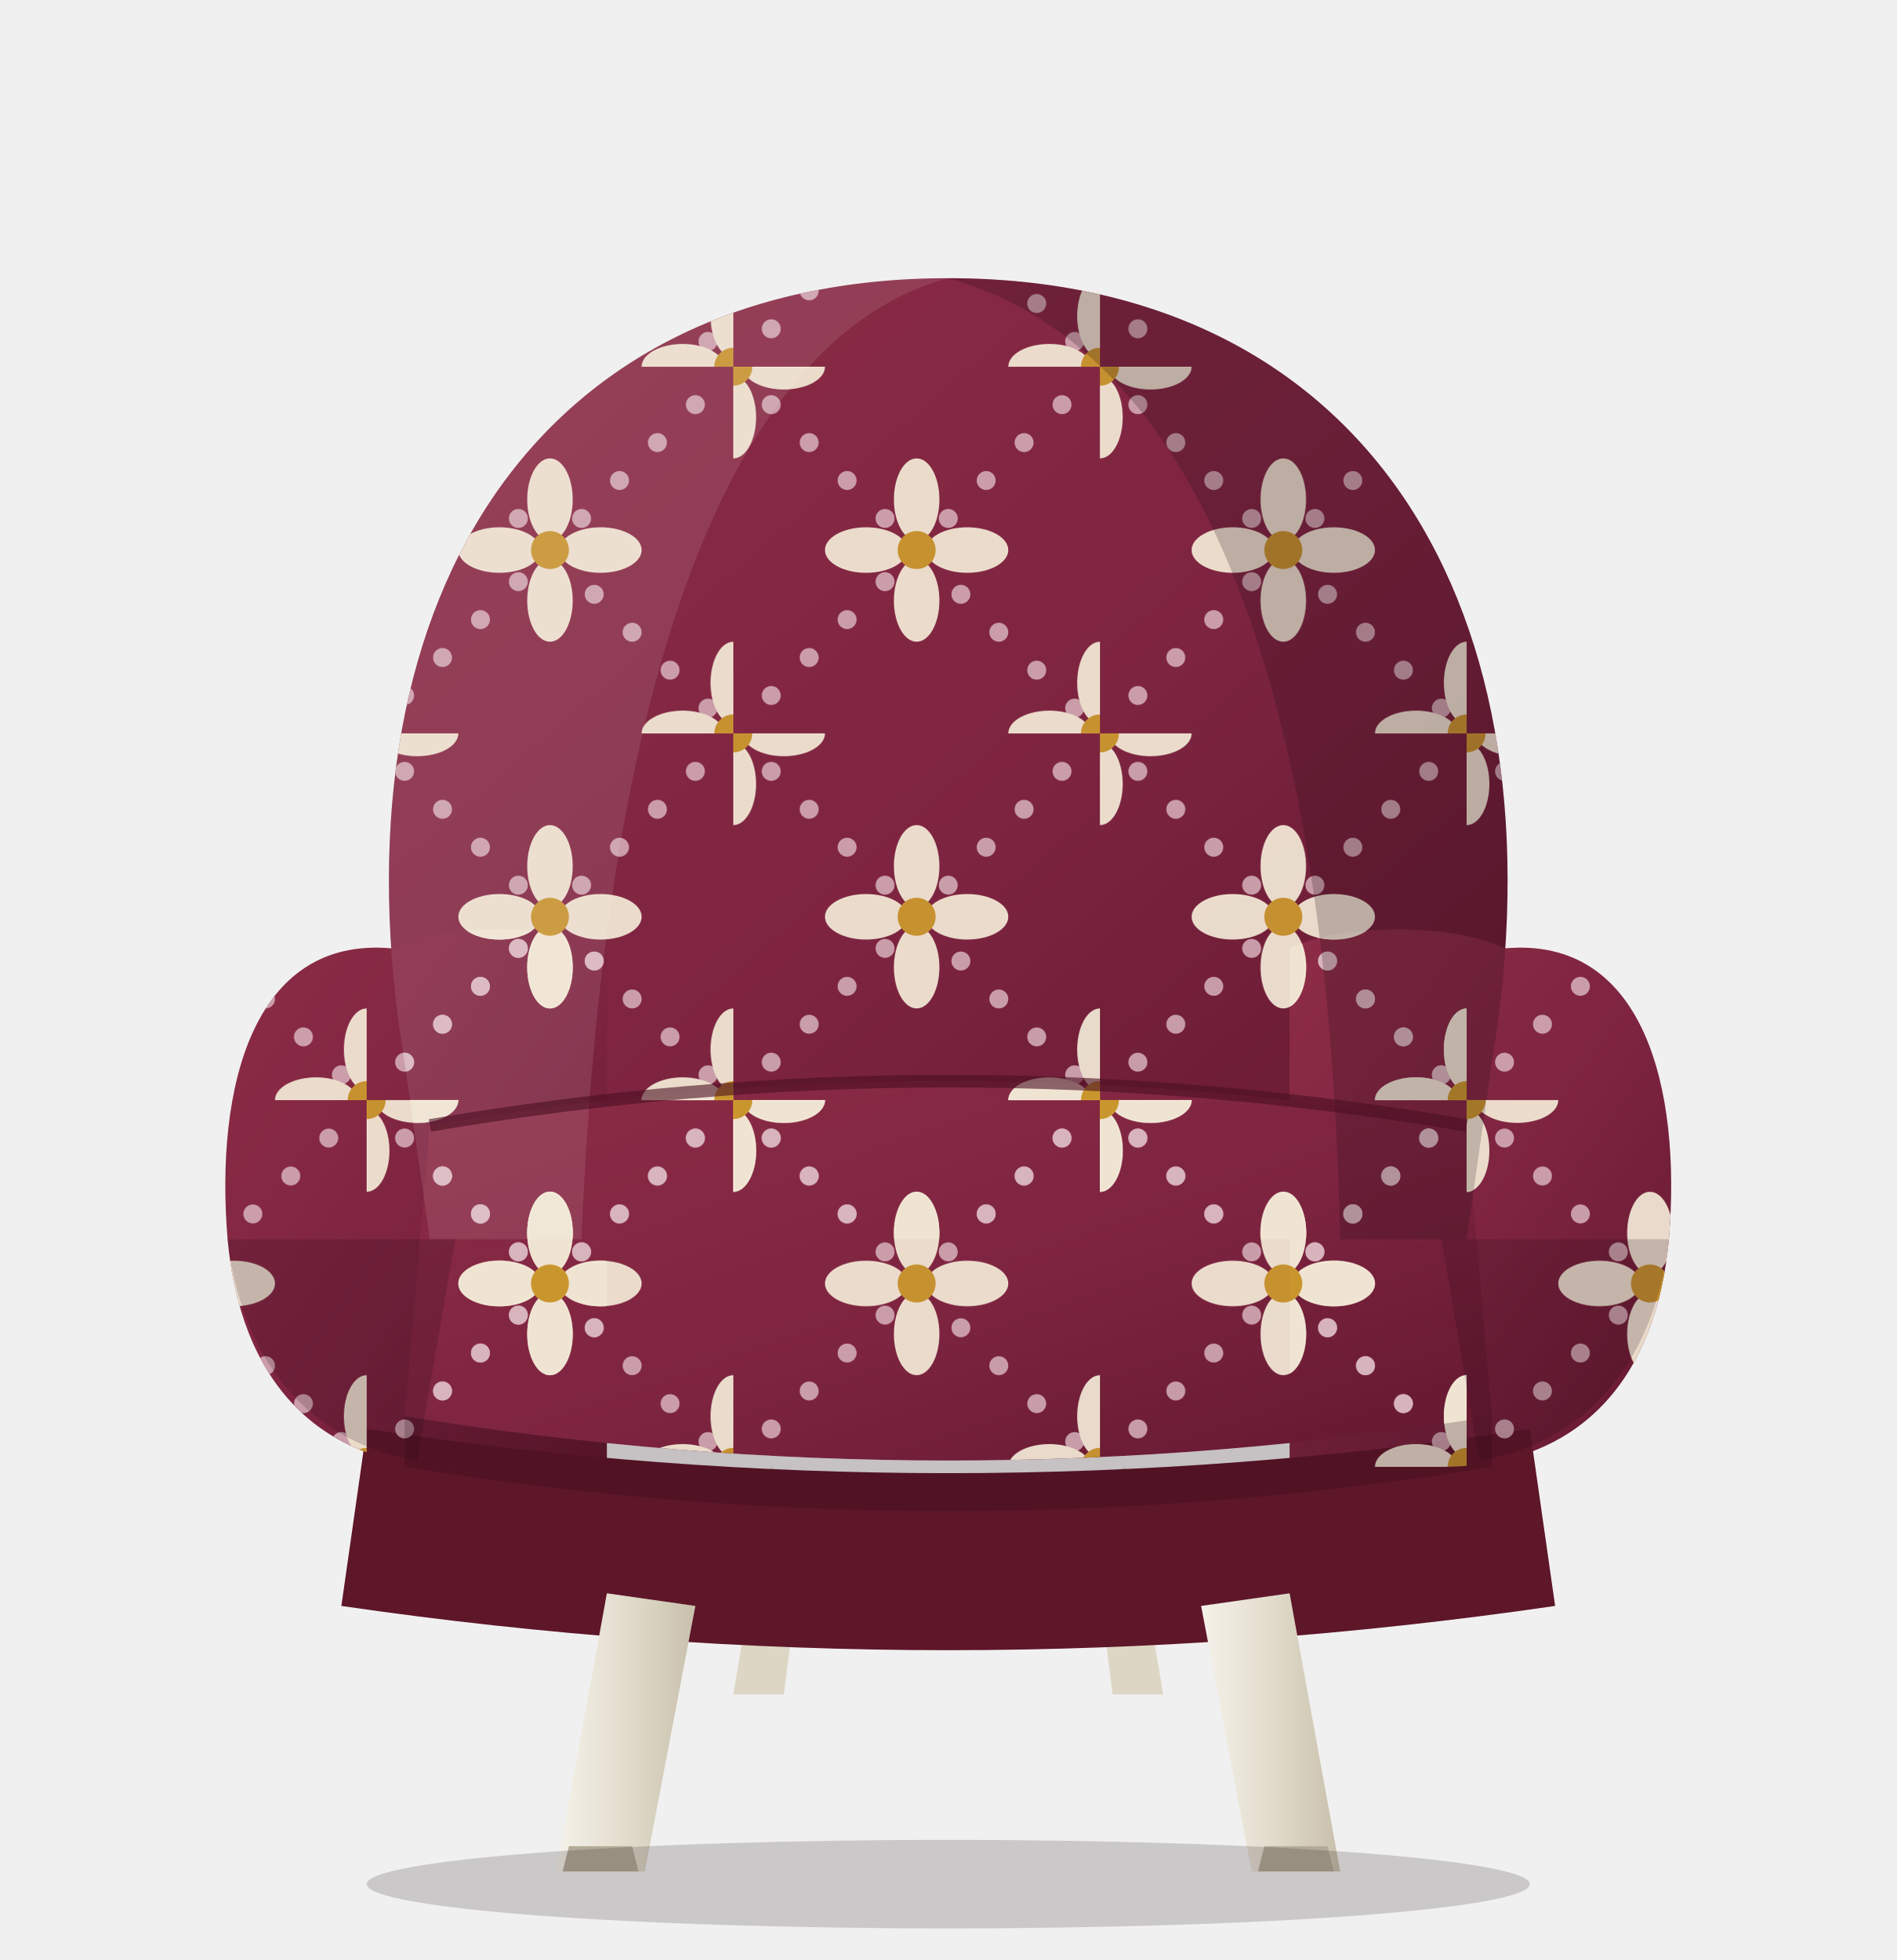
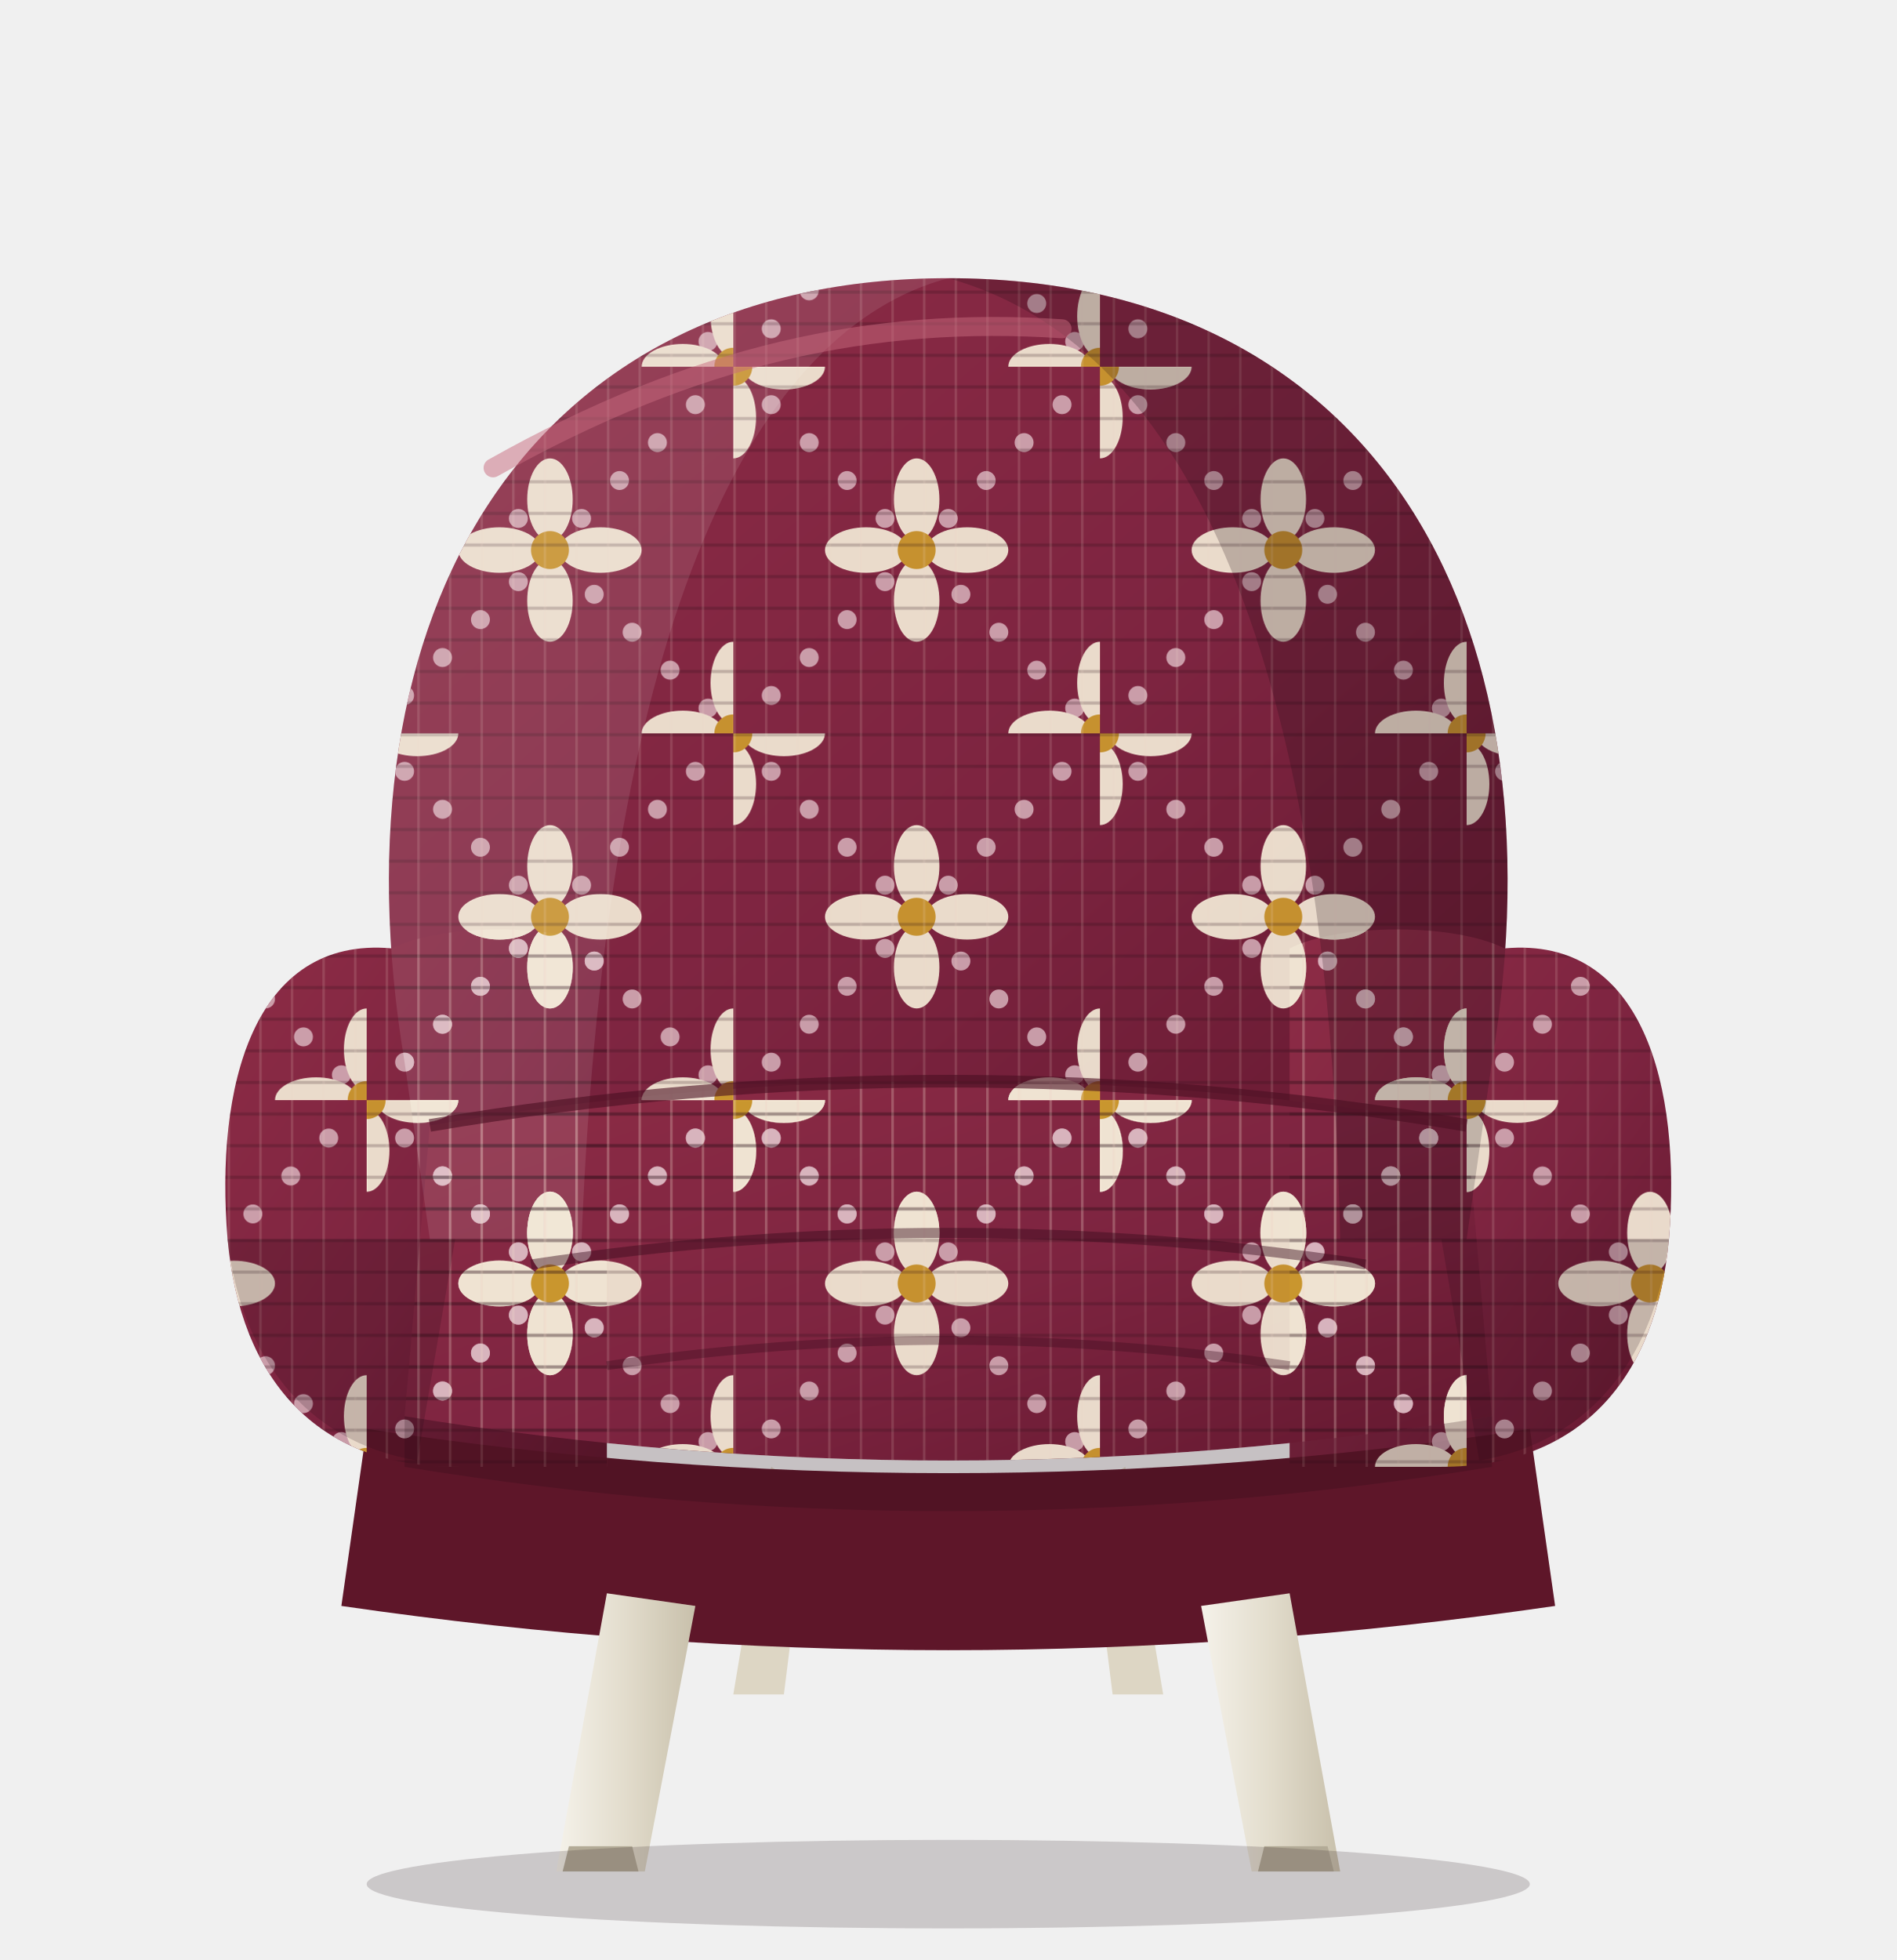
<svg xmlns="http://www.w3.org/2000/svg" viewBox="0 0 300 310">
  <defs>
    <linearGradient id="uph" x1="0" y1="0" x2="1" y2="1">
      <stop offset="0" stop-color="#8d2c46" />
      <stop offset="0.55" stop-color="#7d2440" />
      <stop offset="1" stop-color="#63182f" />
    </linearGradient>
    <linearGradient id="legG" x1="0" y1="0" x2="1" y2="0">
      <stop offset="0" stop-color="#f5f2ea" />
      <stop offset="0.5" stop-color="#e2dccc" />
      <stop offset="1" stop-color="#c8c0ab" />
    </linearGradient>
    <pattern id="trellis" width="58" height="58" patternUnits="userSpaceOnUse" patternTransform="rotate(0)">
      <g fill="#dcb9c2" opacity="0.85">
        <g>
          <circle cx="6" cy="6" r="1.5" />
          <circle cx="12" cy="12" r="1.5" />
          <circle cx="18" cy="18" r="1.5" />
          <circle cx="24" cy="24" r="1.5" />
          <circle cx="30" cy="30" r="1.5" />
          <circle cx="36" cy="36" r="1.5" />
          <circle cx="42" cy="42" r="1.5" />
          <circle cx="48" cy="48" r="1.5" />
          <circle cx="54" cy="54" r="1.5" />
        </g>
        <g>
          <circle cx="52" cy="6" r="1.5" />
          <circle cx="46" cy="12" r="1.5" />
          <circle cx="40" cy="18" r="1.5" />
          <circle cx="34" cy="24" r="1.5" />
          <circle cx="28" cy="30" r="0" />
          <circle cx="24" cy="34" r="1.5" />
          <circle cx="18" cy="40" r="1.5" />
          <circle cx="12" cy="46" r="1.5" />
          <circle cx="6" cy="52" r="1.5" />
        </g>
        <g transform="translate(58,0)">
          <circle cx="6" cy="6" r="1.5" />
          <circle cx="12" cy="12" r="1.5" />
          <circle cx="18" cy="18" r="1.5" />
          <circle cx="24" cy="24" r="1.5" />
          <circle cx="30" cy="30" r="1.5" />
          <circle cx="36" cy="36" r="1.5" />
          <circle cx="42" cy="42" r="1.5" />
          <circle cx="48" cy="48" r="1.5" />
          <circle cx="54" cy="54" r="1.5" />
        </g>
        <g transform="translate(0,58)">
          <circle cx="52" cy="6" r="1.5" />
          <circle cx="46" cy="12" r="1.5" />
          <circle cx="40" cy="18" r="1.5" />
          <circle cx="34" cy="24" r="1.5" />
          <circle cx="24" cy="34" r="1.5" />
          <circle cx="18" cy="40" r="1.5" />
          <circle cx="12" cy="46" r="1.5" />
          <circle cx="6" cy="52" r="1.5" />
        </g>
      </g>
      <g transform="translate(29,29)">
        <ellipse cx="0" cy="-8" rx="3.6" ry="6.5" fill="#efe4d2" />
        <ellipse cx="0" cy="8" rx="3.6" ry="6.5" fill="#efe4d2" />
        <ellipse cx="-8" cy="0" rx="6.5" ry="3.6" fill="#efe4d2" />
        <ellipse cx="8" cy="0" rx="6.5" ry="3.6" fill="#efe4d2" />
        <circle cx="0" cy="0" r="3" fill="#c9962e" />
      </g>
      <g transform="translate(58,58)">
        <ellipse cx="0" cy="-8" rx="3.6" ry="6.5" fill="#efe4d2" />
        <ellipse cx="0" cy="8" rx="3.6" ry="6.5" fill="#efe4d2" />
        <ellipse cx="-8" cy="0" rx="6.5" ry="3.6" fill="#efe4d2" />
        <ellipse cx="8" cy="0" rx="6.5" ry="3.6" fill="#efe4d2" />
        <circle r="3" fill="#c9962e" />
      </g>
      <g transform="translate(0,0)">
        <ellipse cx="0" cy="-8" rx="3.6" ry="6.5" fill="#efe4d2" />
        <ellipse cx="0" cy="8" rx="3.6" ry="6.5" fill="#efe4d2" />
        <ellipse cx="-8" cy="0" rx="6.5" ry="3.6" fill="#efe4d2" />
        <ellipse cx="8" cy="0" rx="6.5" ry="3.6" fill="#efe4d2" />
        <circle r="3" fill="#c9962e" />
      </g>
    </pattern>
+     <pattern id="weave" width="5" height="5" patternUnits="userSpaceOnUse">
+       <rect width="5" height="5" fill="none" />
+       <line x1="0" y1="1.2" x2="5" y2="1.2" stroke="#2a0d18" stroke-width="0.5" opacity="0.22" />
+       <line x1="1.2" y1="0" x2="1.2" y2="5" stroke="#e9d5c8" stroke-width="0.4" opacity="0.16" />
+     </pattern>
  </defs>
  <path d="M122 232 L116 268 L124 268 L128 236 Z" fill="#ddd6c4" />
  <path d="M178 232 L184 268 L176 268 L172 236 Z" fill="#ddd6c4" />
  <path d="M64 168 C52 96 84 44 150 44 C216 44 248 96 236 168 L232 196 L68 196 Z" fill="url(#uph)" />
  <path d="M62 150 C40 148 34 172 36 196 C38 218 50 232 72 232 L96 232 L96 150 C88 146 70 146 62 150 Z" fill="url(#uph)" />
  <path d="M238 150 C260 148 266 172 264 196 C262 218 250 232 228 232 L204 232 L204 150 C212 146 230 146 238 150 Z" fill="url(#uph)" />
  <path d="M68 178 Q150 164 232 178 L236 224 Q150 238 64 224 Z" fill="url(#uph)" />
  <path d="M58 226 Q150 240 242 226 L246 254 Q150 268 54 254 Z" fill="#5e1629" />
  <path d="M64 168 C52 96 84 44 150 44 C216 44 248 96 236 168 L232 196 L68 196 Z" fill="url(#trellis)" opacity="0.95" />
  <path d="M62 150 C40 148 34 172 36 196 C38 218 50 232 72 232 L96 232 L96 150 C88 146 70 146 62 150 Z" fill="url(#trellis)" opacity="0.95" />
  <path d="M238 150 C260 148 266 172 264 196 C262 218 250 232 228 232 L204 232 L204 150 C212 146 230 146 238 150 Z" fill="url(#trellis)" opacity="0.95" />
  <path d="M68 178 Q150 164 232 178 L236 224 Q150 238 64 224 Z" fill="url(#trellis)" opacity="0.95" />
+   <path d="M64 168 C52 96 84 44 150 44 C216 44 248 96 236 168 L232 196 L68 196 Z" fill="url(#weave)" />
+   <path d="M62 150 C40 148 34 172 36 196 C38 218 50 232 72 232 L96 232 L96 150 C88 146 70 146 62 150 Z" fill="url(#weave)" />
+   <path d="M238 150 C260 148 266 172 264 196 C262 218 250 232 228 232 L204 232 L204 150 C212 146 230 146 238 150 Z" fill="url(#weave)" />
+   <path d="M68 178 Q150 164 232 178 L236 224 Q150 238 64 224 Z" fill="url(#weave)" />
  <path d="M64 168 C52 96 84 44 150 44 C120 52 96 96 92 196 L68 196 Z" fill="#ffffff" opacity="0.1" />
  <path d="M236 168 C248 96 216 44 150 44 C186 54 210 100 212 196 L232 196 Z" fill="#1c0710" opacity="0.22" />
  <path d="M36 196 C38 214 48 228 66 231 L72 196 Z" fill="#1c0710" opacity="0.18" />
  <path d="M264 196 C262 214 252 228 234 231 L228 196 Z" fill="#1c0710" opacity="0.18" />
  <path d="M64 224 Q150 238 236 224 L236 232 Q150 246 64 232 Z" fill="#1c0710" opacity="0.2" />
  <path d="M68 178 Q150 164 232 178" fill="none" stroke="#4a0f22" stroke-width="2" opacity="0.6" />
+   <path d="M84 200 Q150 190 216 200" fill="none" stroke="#3a0c1c" stroke-width="1.6" opacity="0.45" />
+   <path d="M96 216 Q150 208 204 216" fill="none" stroke="#3a0c1c" stroke-width="1.4" opacity="0.35" />
+   <path d="M78 74 C110 56 138 50 168 52" fill="none" stroke="#c76a7e" stroke-width="3" opacity="0.5" stroke-linecap="round" />
  <path d="M96 252 L88 296 L102 296 L110 254 Z" fill="url(#legG)" />
  <path d="M204 252 L212 296 L198 296 L190 254 Z" fill="url(#legG)" />
  <path d="M90 292 L100 292 L101 296 L89 296 Z" fill="#b3ab97" />
  <path d="M200 292 L210 292 L211 296 L199 296 Z" fill="#b3ab97" />
  <ellipse cx="150" cy="298" rx="92" ry="7" fill="#241016" opacity="0.18" />
</svg>
